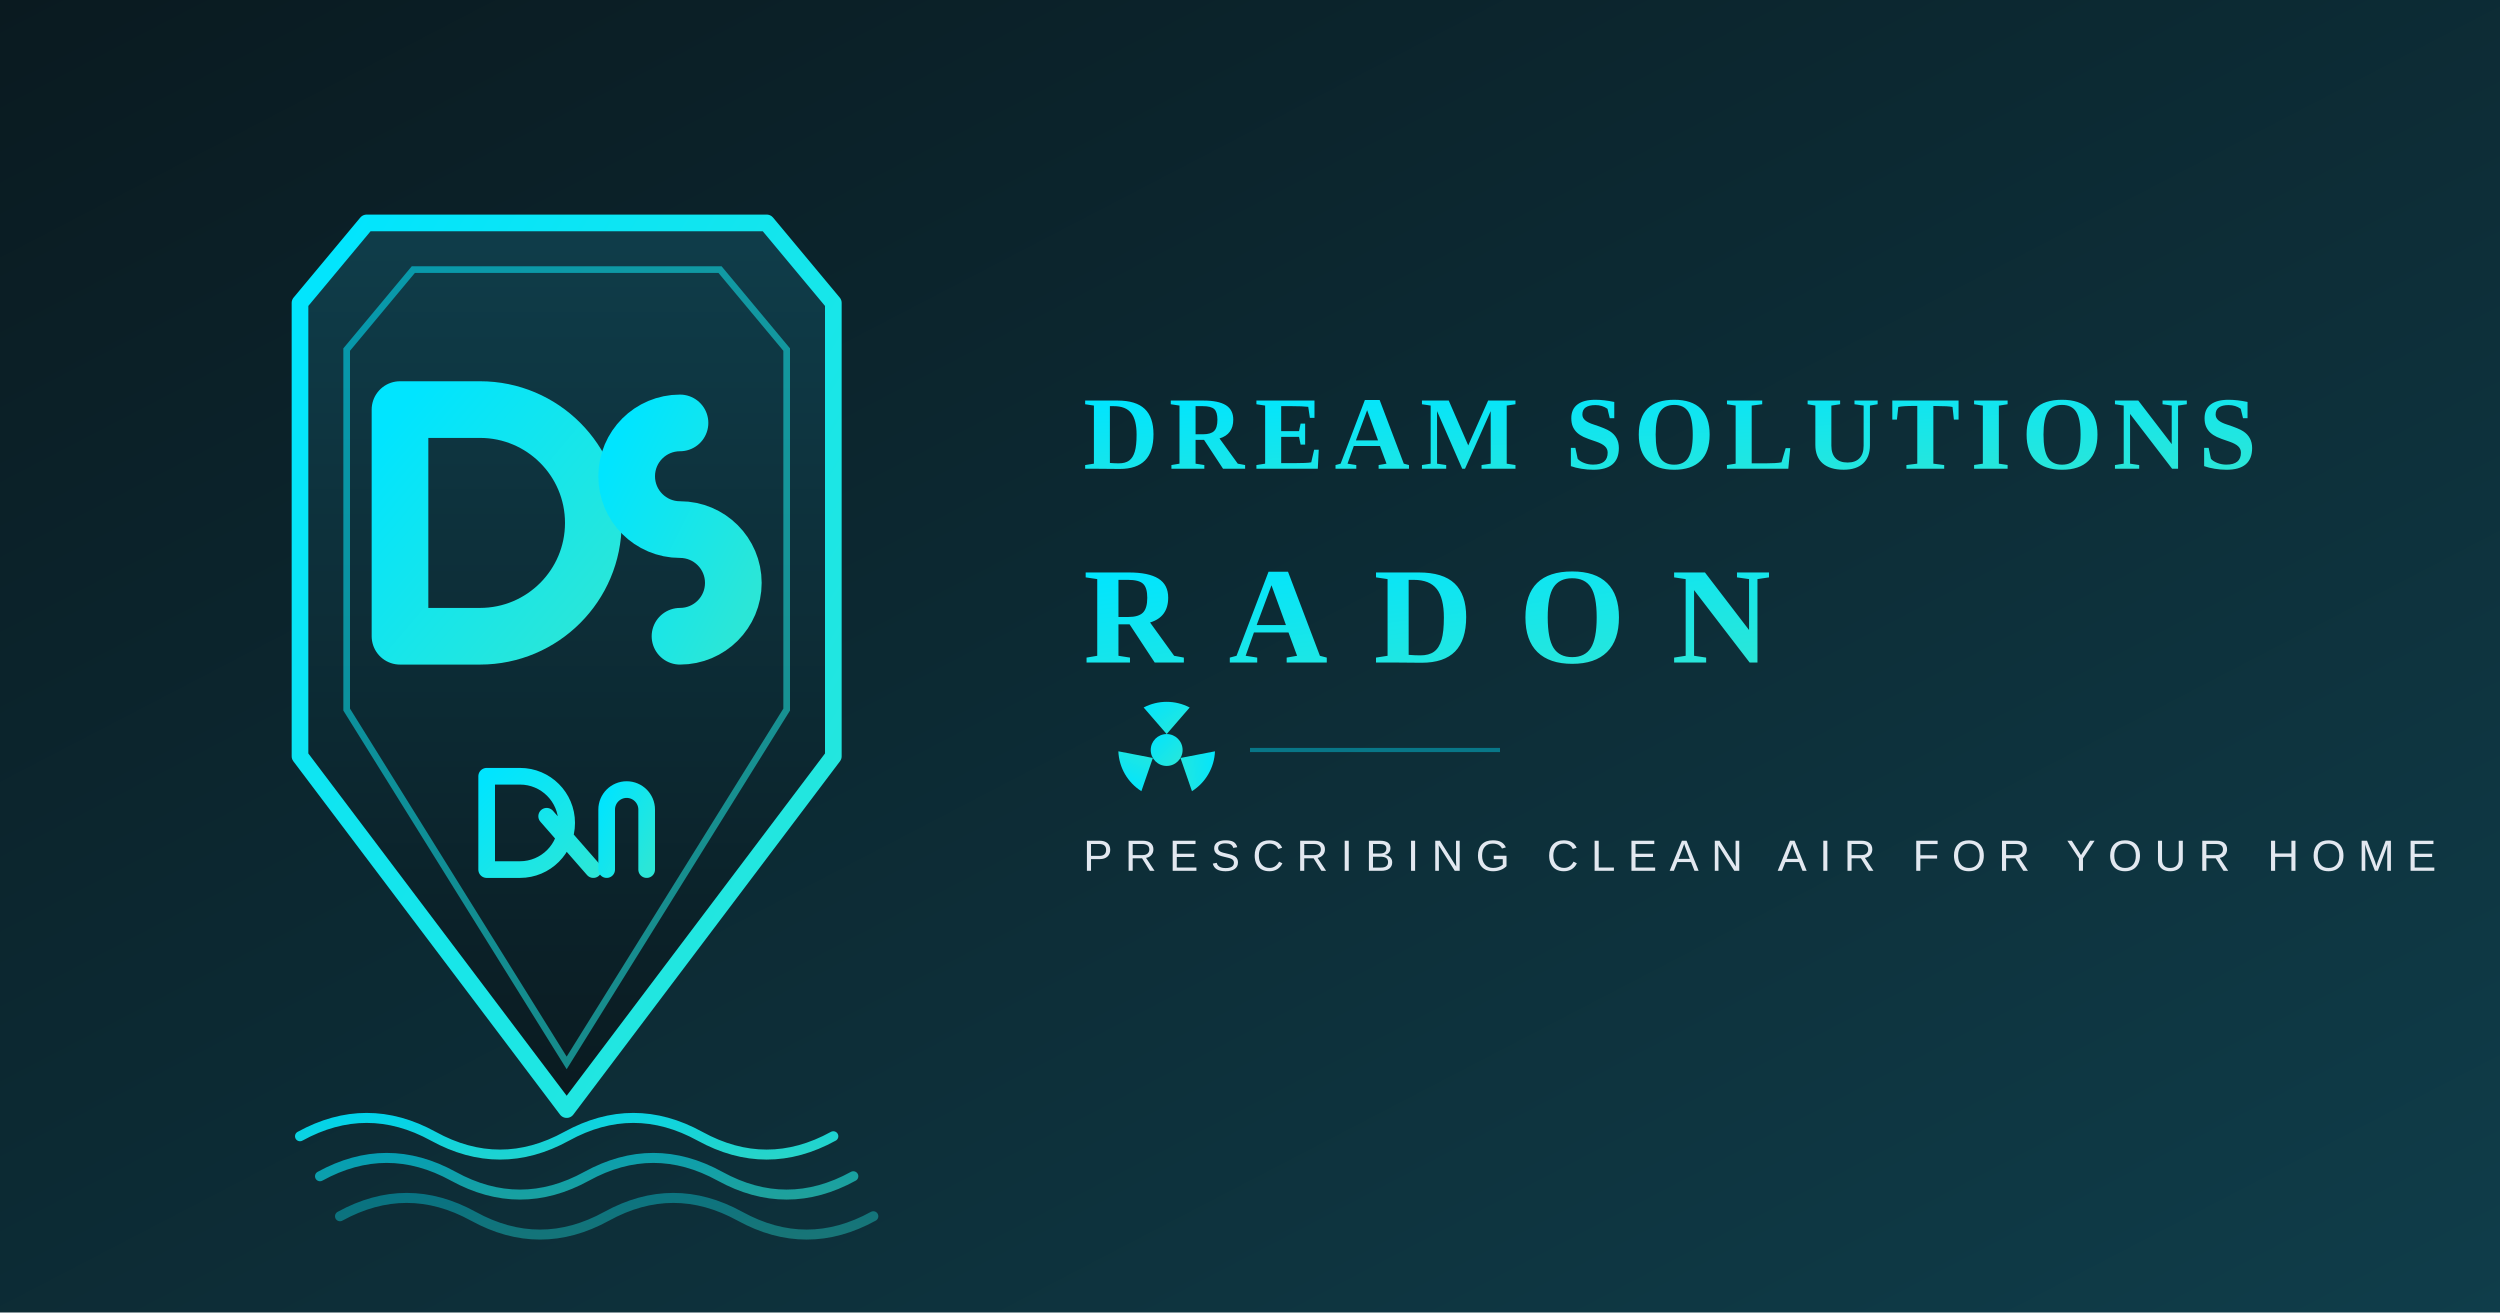
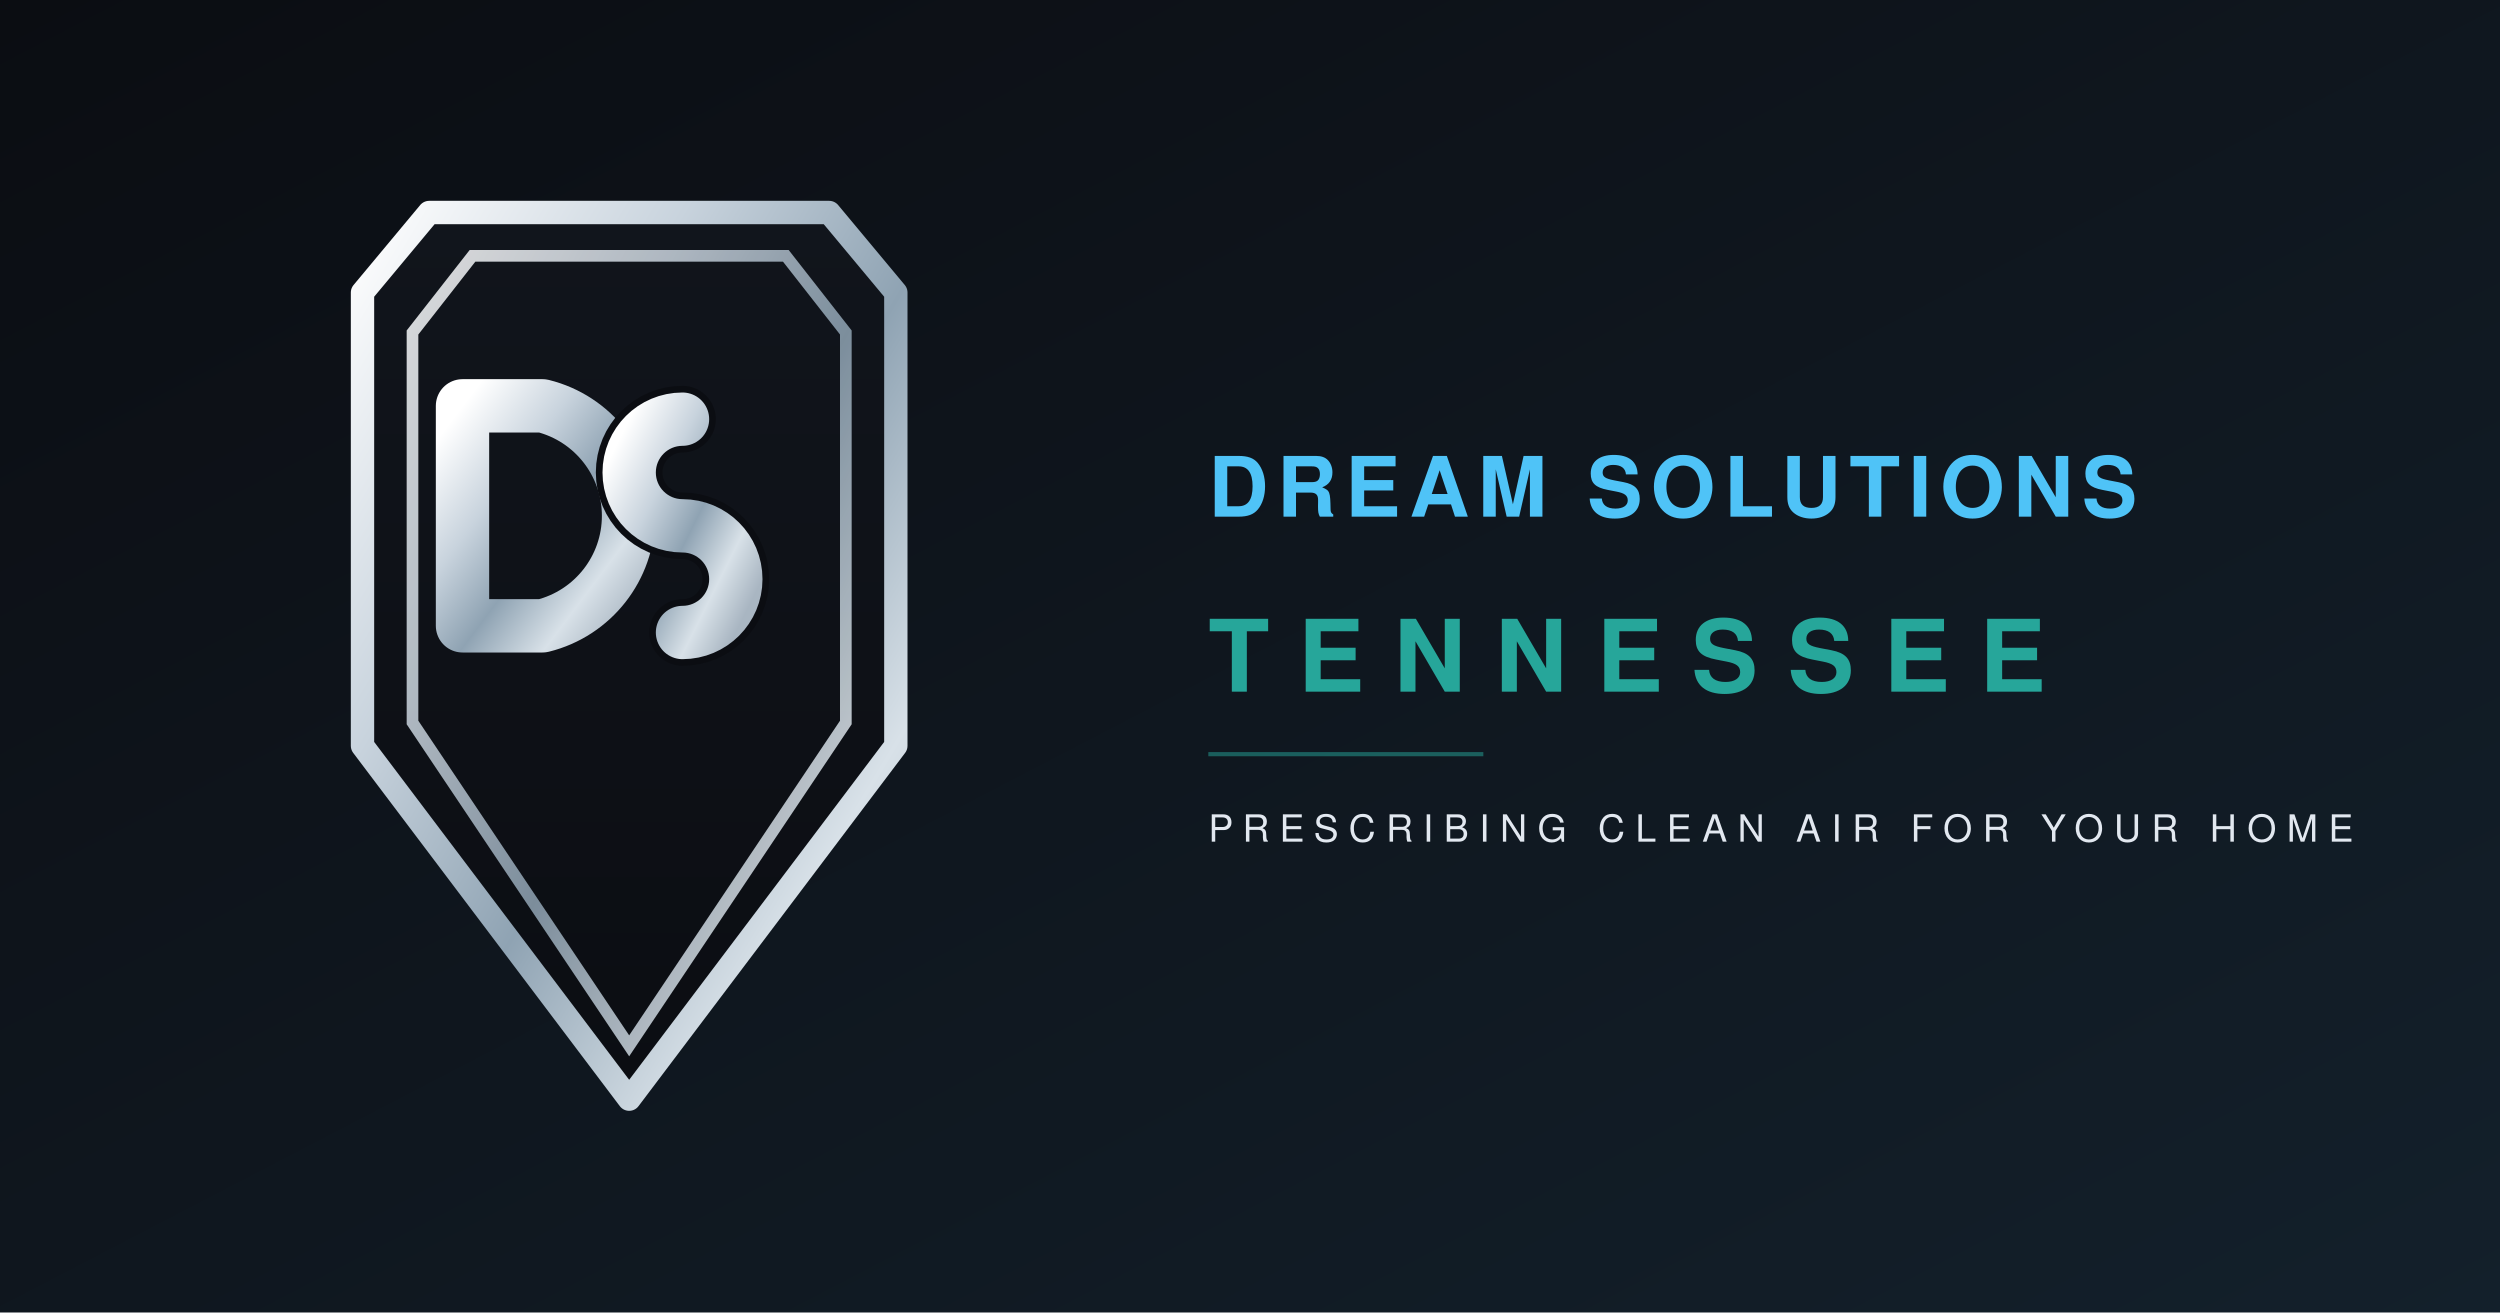
<svg xmlns="http://www.w3.org/2000/svg" width="1200" height="630" viewBox="0 0 1200 630">
  <defs>
-     <linearGradient id="cyan" x1="0" y1="0" x2="1" y2="1">
-       <stop offset="0" stop-color="#00E5FF" />
-       <stop offset="1" stop-color="#2BE6D7" />
+     <linearGradient id="chrome" x1="0" y1="0" x2="1" y2="1">
+       <stop offset="0" stop-color="#ffffff" />
+       <stop offset="0.3" stop-color="#c8d3dd" />
+       <stop offset="0.55" stop-color="#8fa3b3" />
+       <stop offset="0.8" stop-color="#d8e1e8" />
+       <stop offset="1" stop-color="#a9b6c2" />
    </linearGradient>
-     <linearGradient id="shieldbg" x1="0" y1="0" x2="0" y2="1">
-       <stop offset="0" stop-color="#0F3D4A" />
-       <stop offset="1" stop-color="#0A1A20" />
+     <linearGradient id="navy" x1="0" y1="0" x2="0" y2="1">
+       <stop offset="0" stop-color="#11151c" />
+       <stop offset="1" stop-color="#0b0d12" />
    </linearGradient>
    <linearGradient id="pagebg" x1="0" y1="0" x2="1" y2="1">
-       <stop offset="0" stop-color="#0A1A20" />
-       <stop offset="1" stop-color="#0F3D4A" />
+       <stop offset="0" stop-color="#0b0d12" />
+       <stop offset="1" stop-color="#13202b" />
    </linearGradient>
-     <g id="trefoil">
-       <circle cx="0" cy="0" r="4.5" fill="url(#cyan)" />
-       <path id="blade" d="M0,-4.5 L6.5,-12 A14,14 0 0 0 -6.5,-12 Z" fill="url(#cyan)" />
-       <use href="#blade" transform="rotate(120)" />
-       <use href="#blade" transform="rotate(240)" />
-     </g>
  </defs>
  <rect width="1200" height="630" fill="url(#pagebg)" />
-   <g transform="translate(80,75) scale(1.6)">
-     <path d="M 60 20 L 180 20 L 200 44 L 200 180 L 120 286 L 40 180 L 40 44 Z" fill="url(#shieldbg)" stroke="url(#cyan)" stroke-width="5" stroke-linejoin="round" />
-     <path d="M 74 34 L 166 34 L 186 58 L 186 166 L 120 272 L 54 166 L 54 58 Z" fill="none" stroke="url(#cyan)" stroke-width="2" opacity="0.55" />
-     <g fill="none" stroke="url(#cyan)" stroke-width="17" stroke-linecap="round" stroke-linejoin="round">
-       <path d="M 70 76 V 144 M 70 76 H 94 A 34 34 0 0 1 94 144 H 70" />
-       <path d="M 154 80 A 16 16 0 0 0 154 112 A 16 16 0 0 1 154 144" />
+   <g transform="translate(110,70) scale(1.6)">
+     <path d="M 60 20 L 180 20 L 200 44 L 200 180 L 120 286 L 40 180 L 40 44 Z" fill="url(#navy)" stroke="url(#chrome)" stroke-width="7" stroke-linejoin="round" />
+     <path d="M 73 33 L 167 33 L 185 56 L 185 173 L 120 270 L 55 173 L 55 56 Z" fill="none" stroke="url(#chrome)" stroke-width="3.5" opacity="0.85" />
+     <g fill="none" stroke="url(#chrome)" stroke-width="16" stroke-linecap="round" stroke-linejoin="round">
+       <path d="M 70 78 V 144 M 70 78 H 94 A 34 34 0 0 1 94 144 H 70" />
    </g>
-     <g fill="none" stroke="url(#cyan)" stroke-width="5" stroke-linecap="round" stroke-linejoin="round">
-       <path d="M 96 186 V 214 M 96 186 H 106 A 14 14 0 0 1 106 214 H 96 M 114 198 L 128 214" />
-       <path d="M 132 196 V 214 M 132 196 A 6 6 0 0 1 144 196 V 214" />
-     </g>
-     <g fill="none" stroke="url(#cyan)" stroke-width="3" stroke-linecap="round">
-       <path d="M 40 294 q 20 -11 40 0 q 20 11 40 0 q 20 -11 40 0 q 20 11 40 0" opacity="0.9" />
-       <path d="M 46 306 q 20 -11 40 0 q 20 11 40 0 q 20 -11 40 0 q 20 11 40 0" opacity="0.62" />
-       <path d="M 52 318 q 20 -11 40 0 q 20 11 40 0 q 20 -11 40 0 q 20 11 40 0" opacity="0.38" />
+     <g fill="none" stroke-linecap="round" stroke-linejoin="round">
+       <path d="M 136 82 A 16 16 0 0 0 136 114 A 16 16 0 0 1 136 146" stroke="#0b0d12" stroke-width="20" />
+       <path d="M 136 82 A 16 16 0 0 0 136 114 A 16 16 0 0 1 136 146" stroke="url(#chrome)" stroke-width="16" />
    </g>
  </g>
-   <text x="520" y="225" fill="url(#cyan)" font-family="Georgia, 'Times New Roman', serif" font-weight="700" font-size="50" letter-spacing="5">DREAM SOLUTIONS</text>
-   <text x="520" y="318" fill="url(#cyan)" font-family="Georgia, 'Times New Roman', serif" font-weight="700" font-size="66" letter-spacing="22">RADON</text>
-   <g transform="translate(560,360) scale(1.7)">
-     <use href="#trefoil" />
-   </g>
-   <line x1="600" y1="360" x2="720" y2="360" stroke="#00E5FF" stroke-opacity="0.4" stroke-width="2" />
-   <text x="520" y="418" fill="#E2E8F0" font-family="Arial, Helvetica, sans-serif" font-size="21" letter-spacing="6">PRESCRIBING CLEAN AIR FOR YOUR HOME</text>
+   <text x="580" y="248" fill="#4fc3f7" font-family="Montserrat, 'Century Gothic', Futura, Avenir, Helvetica, Arial, sans-serif" font-weight="600" font-size="40" letter-spacing="4">DREAM SOLUTIONS</text>
+   <text x="580" y="332" fill="#26a69a" font-family="Montserrat, 'Century Gothic', Futura, Avenir, Helvetica, Arial, sans-serif" font-weight="700" font-size="48" letter-spacing="14">TENNESSEE</text>
+   <line x1="580" y1="362" x2="712" y2="362" stroke="#26a69a" stroke-opacity="0.5" stroke-width="2" />
+   <text x="580" y="404" fill="#e2e8f0" font-family="Montserrat, 'Century Gothic', Futura, Avenir, Helvetica, Arial, sans-serif" font-size="18" letter-spacing="5">PRESCRIBING CLEAN AIR FOR YOUR HOME</text>
</svg>
